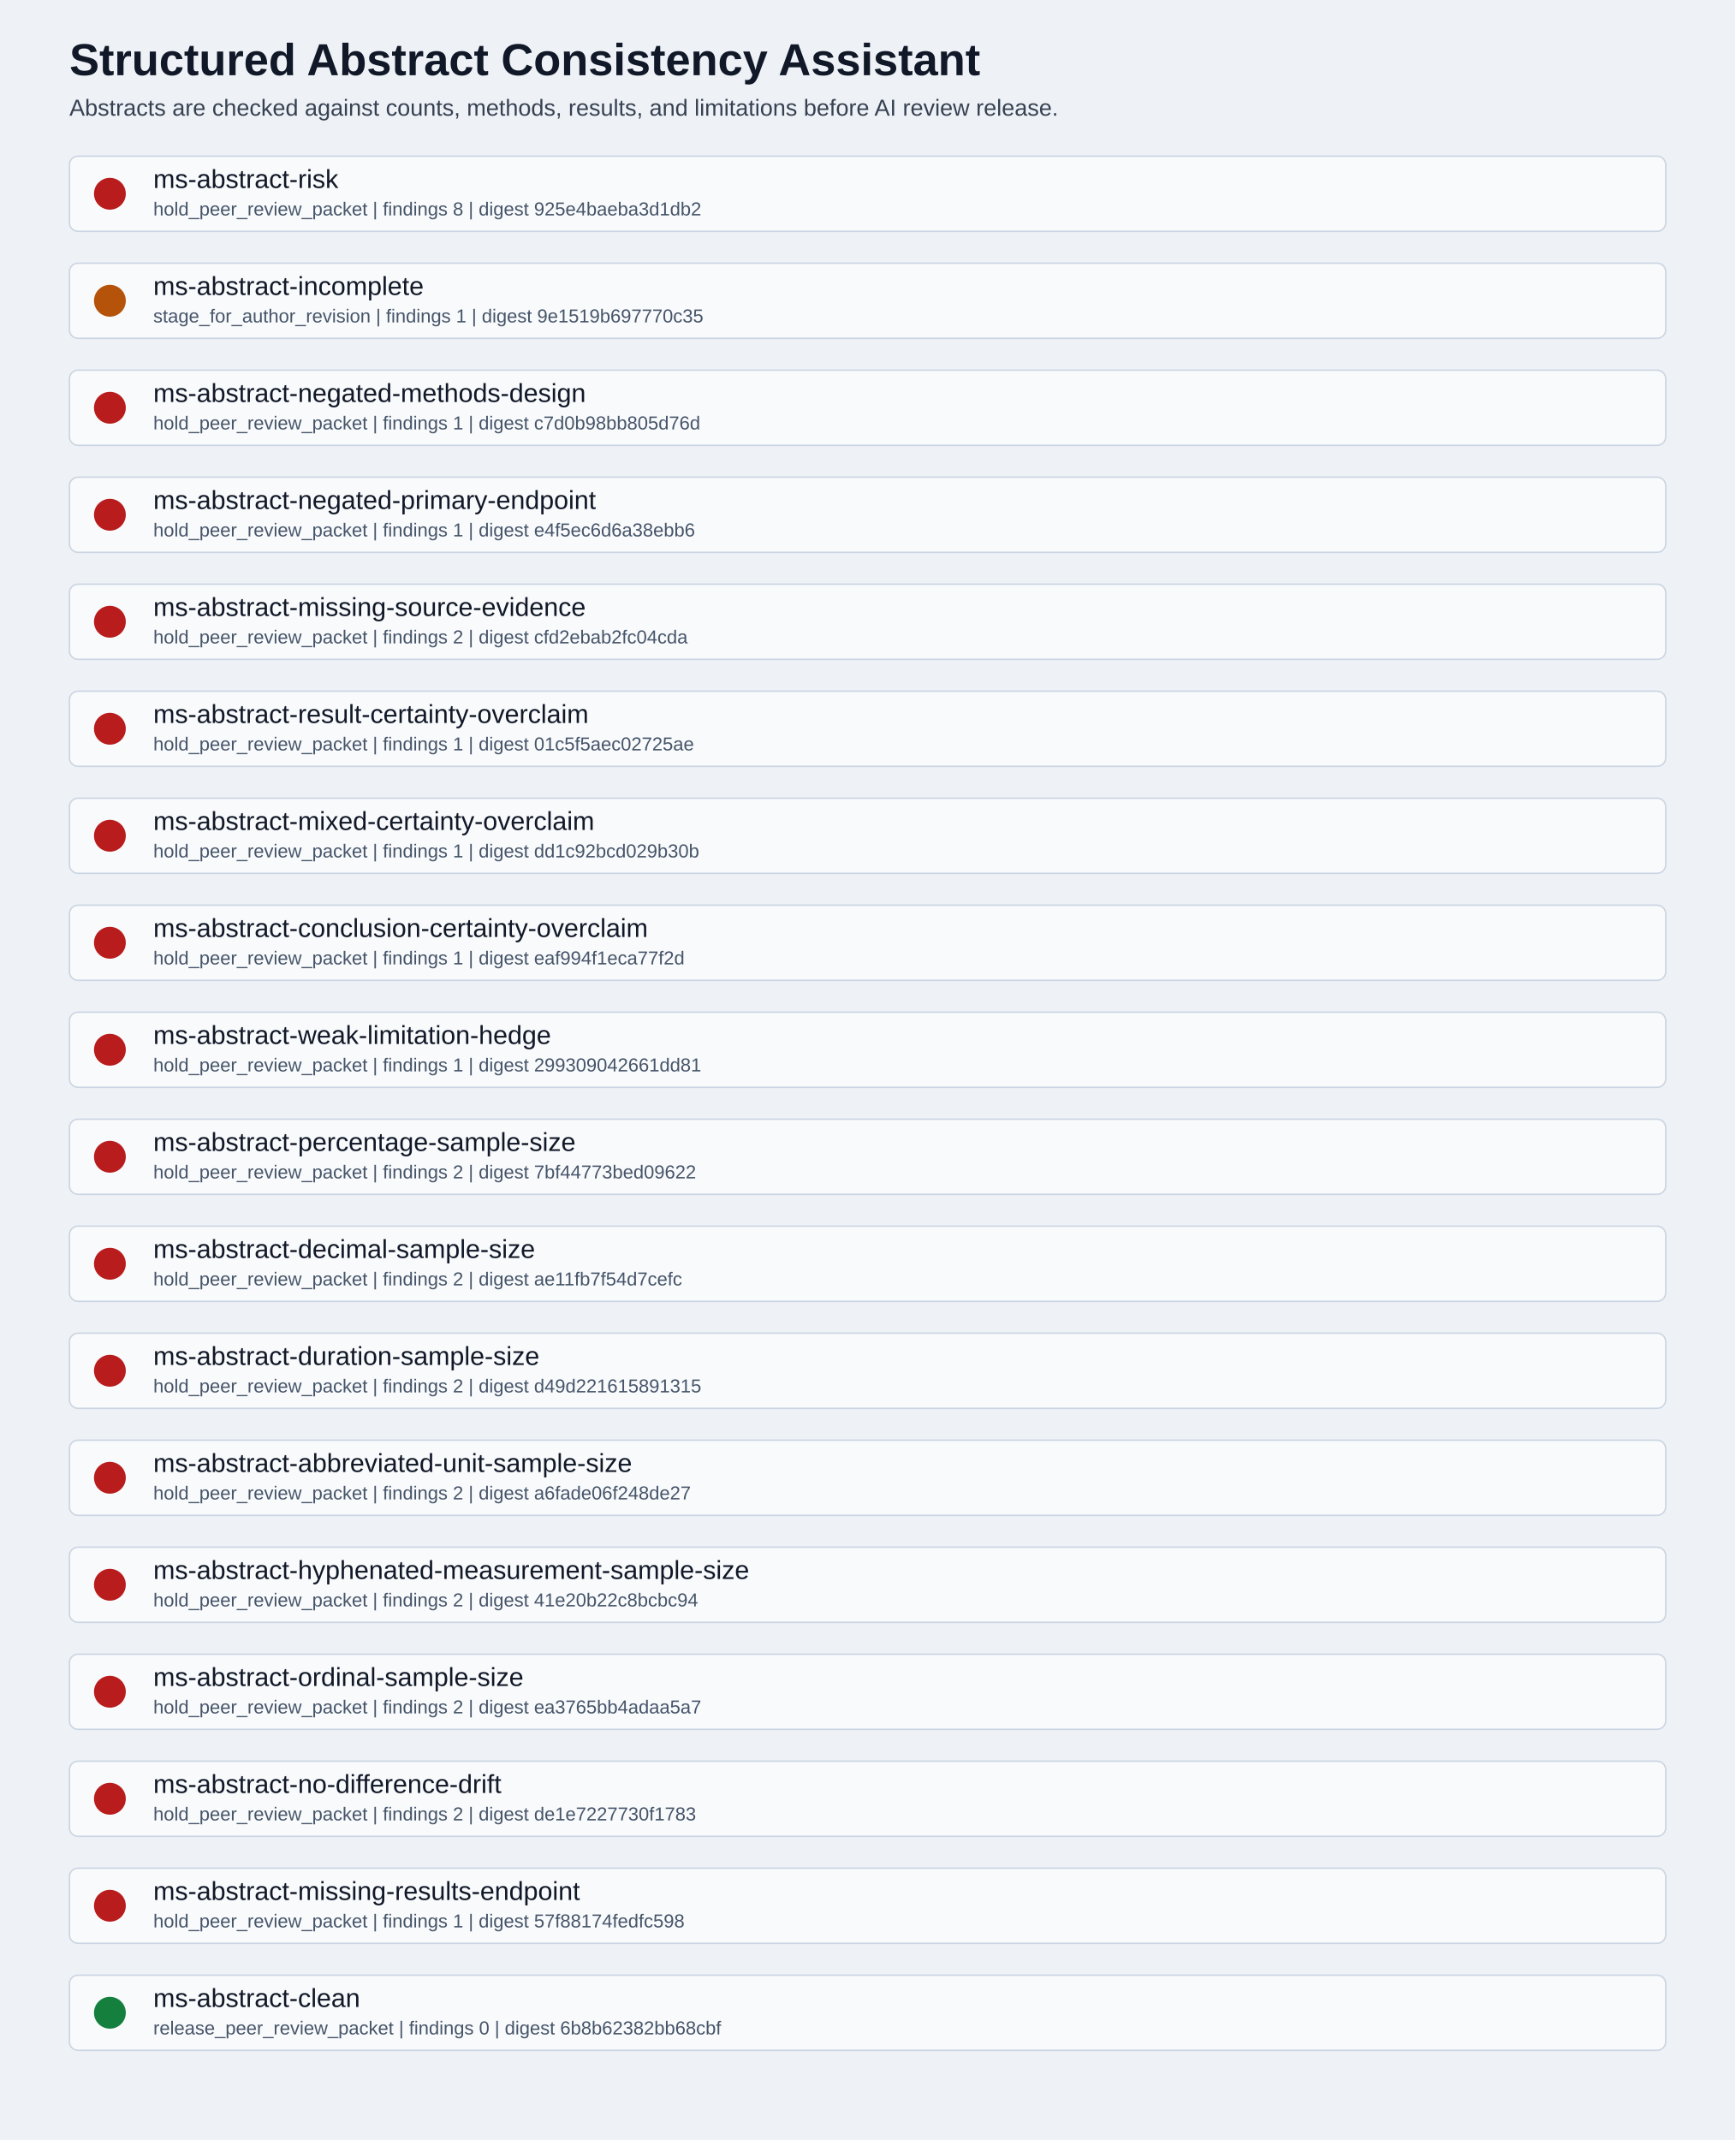
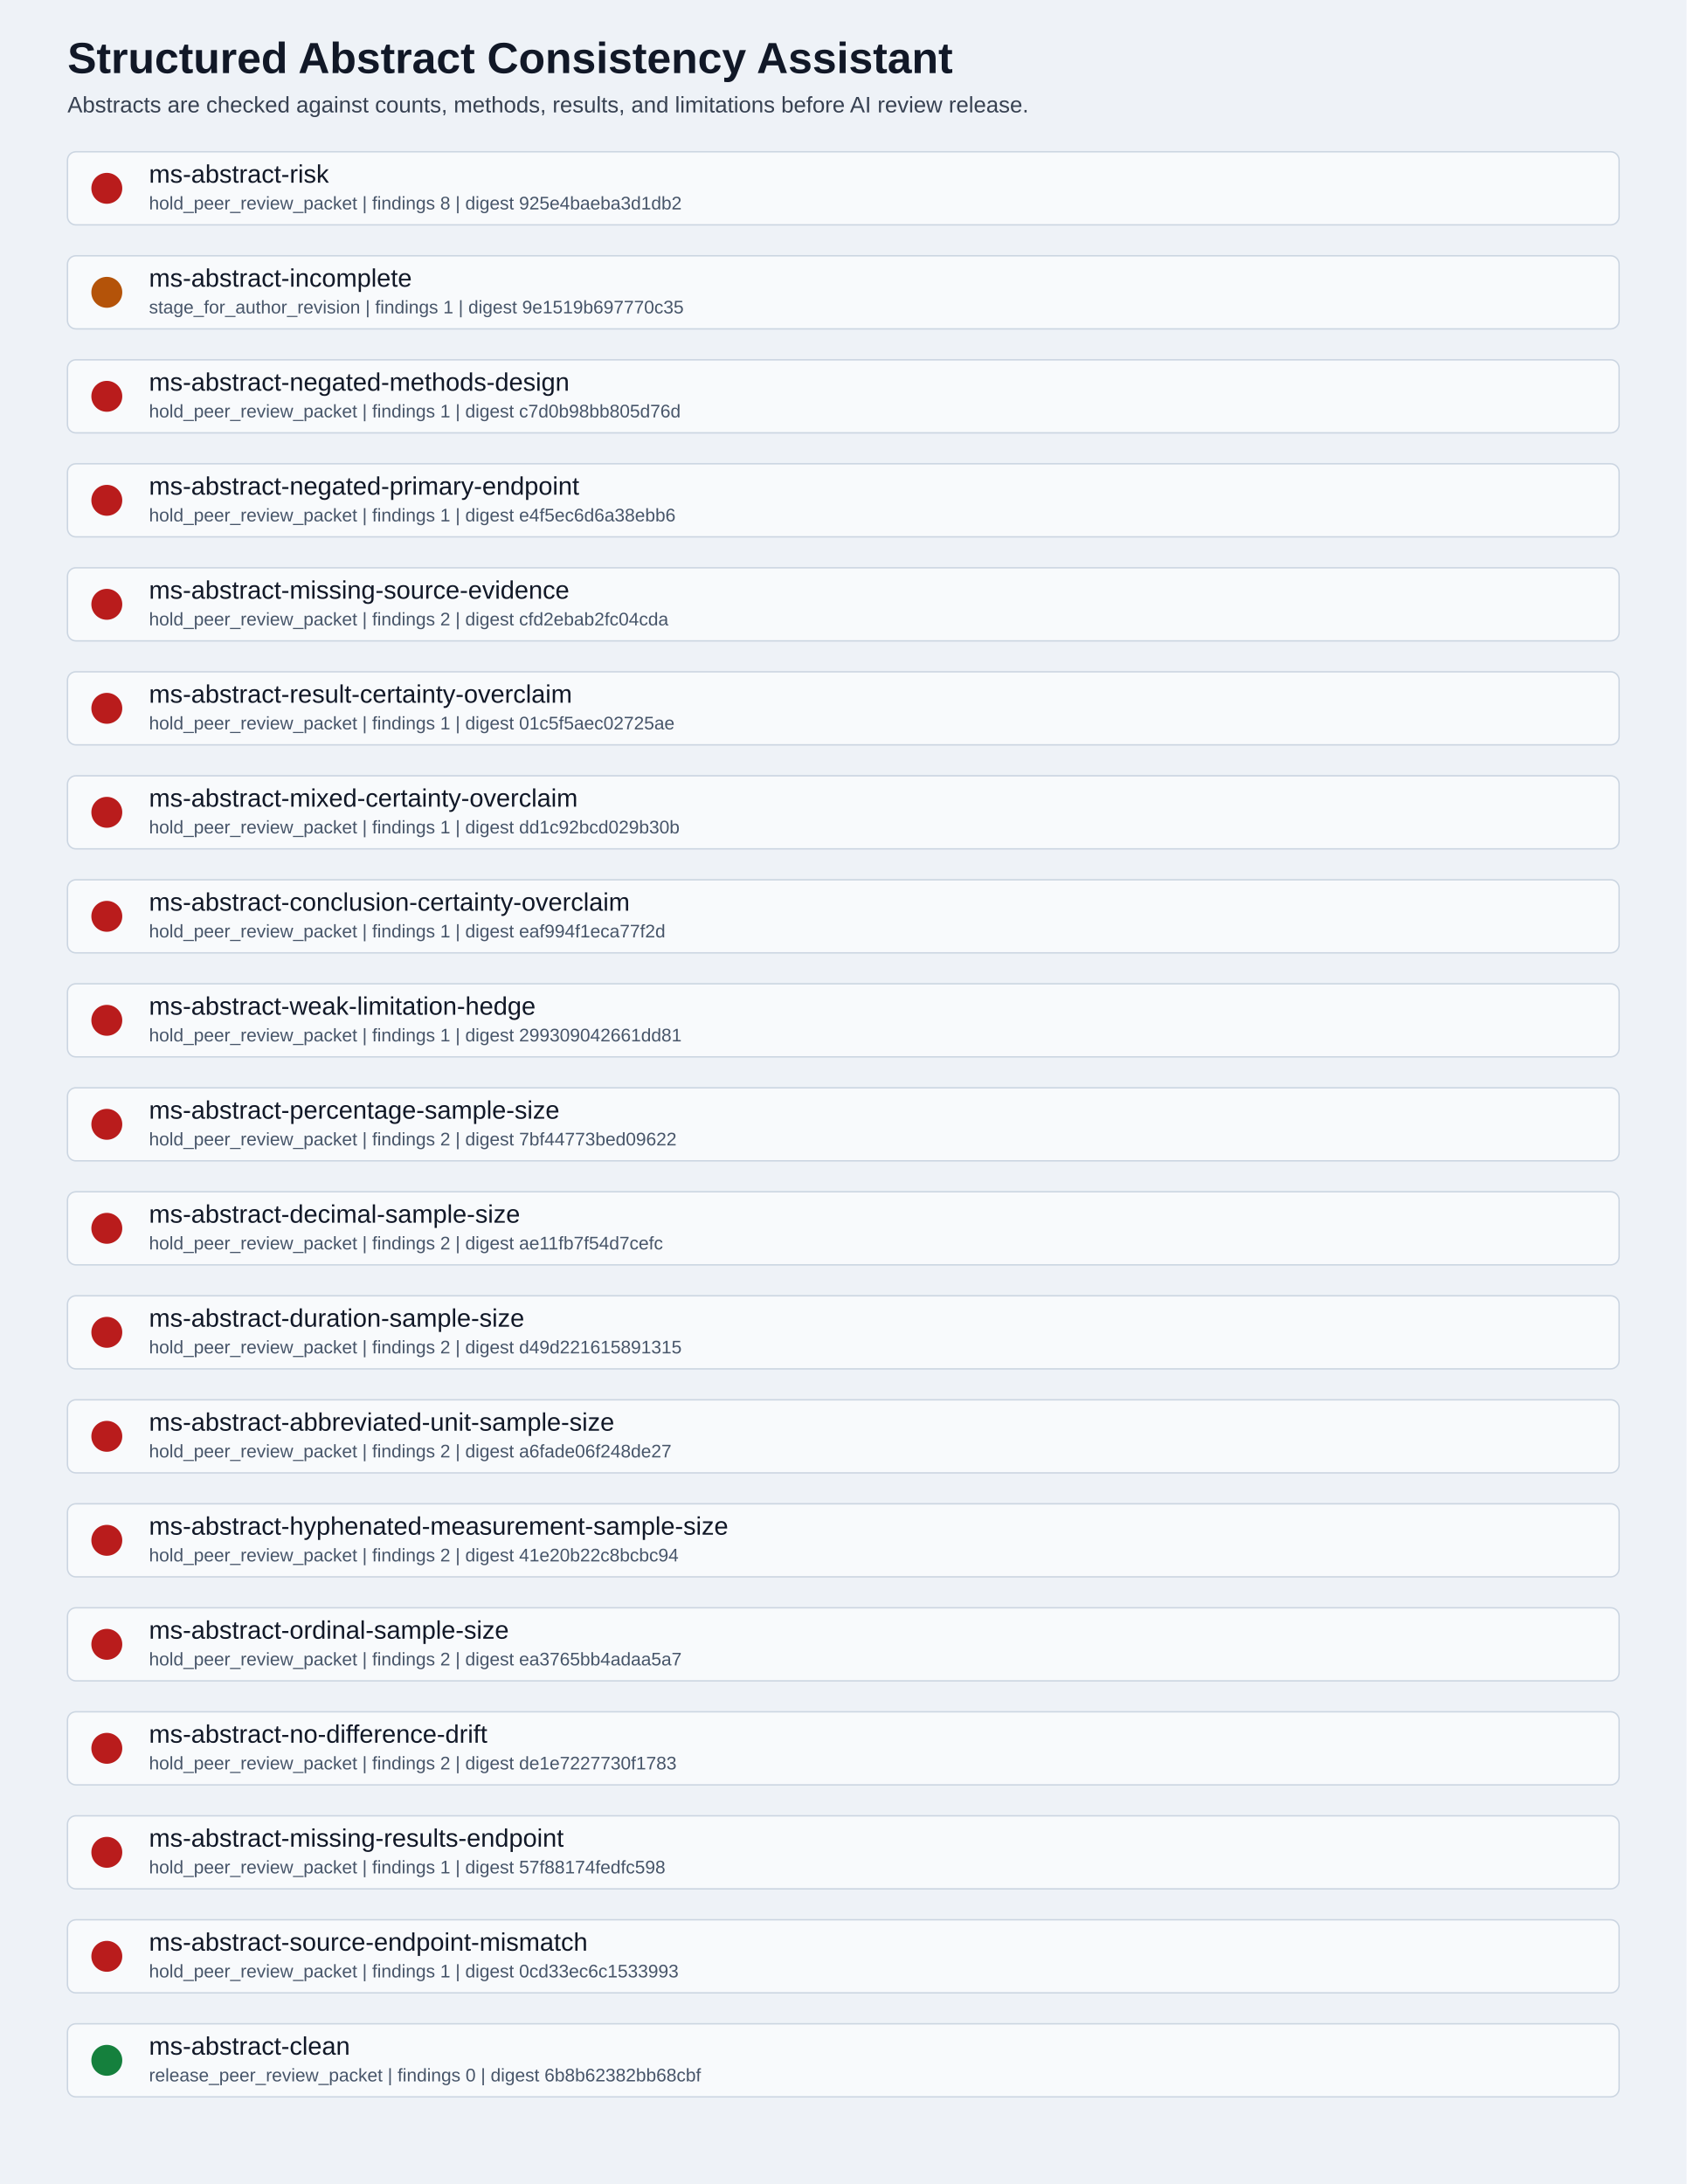
- <svg xmlns="http://www.w3.org/2000/svg" width="1200" height="1480" viewBox="0 0 1200 1480">
-   <rect width="1200" height="1480" fill="#eef2f7" />
+ <svg xmlns="http://www.w3.org/2000/svg" width="1200" height="1554" viewBox="0 0 1200 1554">
+   <rect width="1200" height="1554" fill="#eef2f7" />
  <text x="48" y="52" font-size="31" font-family="Arial" font-weight="700" fill="#111827">Structured Abstract Consistency Assistant</text>
  <text x="48" y="80" font-size="16" font-family="Arial" fill="#374151">Abstracts are checked against counts, methods, results, and limitations before AI review release.</text>
  <g transform="translate(48 108)">
    <rect width="1104" height="52" rx="6" fill="#f8fafc" stroke="#cbd5e1" />
    <circle cx="28" cy="26" r="11" fill="#b91c1c" />
    <text x="58" y="22" font-size="18" font-family="Arial" fill="#111827">ms-abstract-risk</text>
    <text x="58" y="41" font-size="13" font-family="Arial" fill="#475569">hold_peer_review_packet | findings 8 | digest 925e4baeba3d1db2</text>
  </g>
  <g transform="translate(48 182)">
    <rect width="1104" height="52" rx="6" fill="#f8fafc" stroke="#cbd5e1" />
    <circle cx="28" cy="26" r="11" fill="#b45309" />
    <text x="58" y="22" font-size="18" font-family="Arial" fill="#111827">ms-abstract-incomplete</text>
    <text x="58" y="41" font-size="13" font-family="Arial" fill="#475569">stage_for_author_revision | findings 1 | digest 9e1519b697770c35</text>
  </g>
  <g transform="translate(48 256)">
    <rect width="1104" height="52" rx="6" fill="#f8fafc" stroke="#cbd5e1" />
    <circle cx="28" cy="26" r="11" fill="#b91c1c" />
    <text x="58" y="22" font-size="18" font-family="Arial" fill="#111827">ms-abstract-negated-methods-design</text>
    <text x="58" y="41" font-size="13" font-family="Arial" fill="#475569">hold_peer_review_packet | findings 1 | digest c7d0b98bb805d76d</text>
  </g>
  <g transform="translate(48 330)">
    <rect width="1104" height="52" rx="6" fill="#f8fafc" stroke="#cbd5e1" />
    <circle cx="28" cy="26" r="11" fill="#b91c1c" />
    <text x="58" y="22" font-size="18" font-family="Arial" fill="#111827">ms-abstract-negated-primary-endpoint</text>
    <text x="58" y="41" font-size="13" font-family="Arial" fill="#475569">hold_peer_review_packet | findings 1 | digest e4f5ec6d6a38ebb6</text>
  </g>
  <g transform="translate(48 404)">
    <rect width="1104" height="52" rx="6" fill="#f8fafc" stroke="#cbd5e1" />
    <circle cx="28" cy="26" r="11" fill="#b91c1c" />
    <text x="58" y="22" font-size="18" font-family="Arial" fill="#111827">ms-abstract-missing-source-evidence</text>
    <text x="58" y="41" font-size="13" font-family="Arial" fill="#475569">hold_peer_review_packet | findings 2 | digest cfd2ebab2fc04cda</text>
  </g>
  <g transform="translate(48 478)">
    <rect width="1104" height="52" rx="6" fill="#f8fafc" stroke="#cbd5e1" />
    <circle cx="28" cy="26" r="11" fill="#b91c1c" />
    <text x="58" y="22" font-size="18" font-family="Arial" fill="#111827">ms-abstract-result-certainty-overclaim</text>
    <text x="58" y="41" font-size="13" font-family="Arial" fill="#475569">hold_peer_review_packet | findings 1 | digest 01c5f5aec02725ae</text>
  </g>
  <g transform="translate(48 552)">
    <rect width="1104" height="52" rx="6" fill="#f8fafc" stroke="#cbd5e1" />
    <circle cx="28" cy="26" r="11" fill="#b91c1c" />
    <text x="58" y="22" font-size="18" font-family="Arial" fill="#111827">ms-abstract-mixed-certainty-overclaim</text>
    <text x="58" y="41" font-size="13" font-family="Arial" fill="#475569">hold_peer_review_packet | findings 1 | digest dd1c92bcd029b30b</text>
  </g>
  <g transform="translate(48 626)">
    <rect width="1104" height="52" rx="6" fill="#f8fafc" stroke="#cbd5e1" />
    <circle cx="28" cy="26" r="11" fill="#b91c1c" />
    <text x="58" y="22" font-size="18" font-family="Arial" fill="#111827">ms-abstract-conclusion-certainty-overclaim</text>
    <text x="58" y="41" font-size="13" font-family="Arial" fill="#475569">hold_peer_review_packet | findings 1 | digest eaf994f1eca77f2d</text>
  </g>
  <g transform="translate(48 700)">
    <rect width="1104" height="52" rx="6" fill="#f8fafc" stroke="#cbd5e1" />
    <circle cx="28" cy="26" r="11" fill="#b91c1c" />
    <text x="58" y="22" font-size="18" font-family="Arial" fill="#111827">ms-abstract-weak-limitation-hedge</text>
    <text x="58" y="41" font-size="13" font-family="Arial" fill="#475569">hold_peer_review_packet | findings 1 | digest 299309042661dd81</text>
  </g>
  <g transform="translate(48 774)">
    <rect width="1104" height="52" rx="6" fill="#f8fafc" stroke="#cbd5e1" />
    <circle cx="28" cy="26" r="11" fill="#b91c1c" />
    <text x="58" y="22" font-size="18" font-family="Arial" fill="#111827">ms-abstract-percentage-sample-size</text>
    <text x="58" y="41" font-size="13" font-family="Arial" fill="#475569">hold_peer_review_packet | findings 2 | digest 7bf44773bed09622</text>
  </g>
  <g transform="translate(48 848)">
    <rect width="1104" height="52" rx="6" fill="#f8fafc" stroke="#cbd5e1" />
    <circle cx="28" cy="26" r="11" fill="#b91c1c" />
    <text x="58" y="22" font-size="18" font-family="Arial" fill="#111827">ms-abstract-decimal-sample-size</text>
    <text x="58" y="41" font-size="13" font-family="Arial" fill="#475569">hold_peer_review_packet | findings 2 | digest ae11fb7f54d7cefc</text>
  </g>
  <g transform="translate(48 922)">
    <rect width="1104" height="52" rx="6" fill="#f8fafc" stroke="#cbd5e1" />
    <circle cx="28" cy="26" r="11" fill="#b91c1c" />
    <text x="58" y="22" font-size="18" font-family="Arial" fill="#111827">ms-abstract-duration-sample-size</text>
    <text x="58" y="41" font-size="13" font-family="Arial" fill="#475569">hold_peer_review_packet | findings 2 | digest d49d221615891315</text>
  </g>
  <g transform="translate(48 996)">
    <rect width="1104" height="52" rx="6" fill="#f8fafc" stroke="#cbd5e1" />
    <circle cx="28" cy="26" r="11" fill="#b91c1c" />
    <text x="58" y="22" font-size="18" font-family="Arial" fill="#111827">ms-abstract-abbreviated-unit-sample-size</text>
    <text x="58" y="41" font-size="13" font-family="Arial" fill="#475569">hold_peer_review_packet | findings 2 | digest a6fade06f248de27</text>
  </g>
  <g transform="translate(48 1070)">
    <rect width="1104" height="52" rx="6" fill="#f8fafc" stroke="#cbd5e1" />
    <circle cx="28" cy="26" r="11" fill="#b91c1c" />
    <text x="58" y="22" font-size="18" font-family="Arial" fill="#111827">ms-abstract-hyphenated-measurement-sample-size</text>
    <text x="58" y="41" font-size="13" font-family="Arial" fill="#475569">hold_peer_review_packet | findings 2 | digest 41e20b22c8bcbc94</text>
  </g>
  <g transform="translate(48 1144)">
    <rect width="1104" height="52" rx="6" fill="#f8fafc" stroke="#cbd5e1" />
    <circle cx="28" cy="26" r="11" fill="#b91c1c" />
    <text x="58" y="22" font-size="18" font-family="Arial" fill="#111827">ms-abstract-ordinal-sample-size</text>
    <text x="58" y="41" font-size="13" font-family="Arial" fill="#475569">hold_peer_review_packet | findings 2 | digest ea3765bb4adaa5a7</text>
  </g>
  <g transform="translate(48 1218)">
    <rect width="1104" height="52" rx="6" fill="#f8fafc" stroke="#cbd5e1" />
    <circle cx="28" cy="26" r="11" fill="#b91c1c" />
    <text x="58" y="22" font-size="18" font-family="Arial" fill="#111827">ms-abstract-no-difference-drift</text>
    <text x="58" y="41" font-size="13" font-family="Arial" fill="#475569">hold_peer_review_packet | findings 2 | digest de1e7227730f1783</text>
  </g>
  <g transform="translate(48 1292)">
    <rect width="1104" height="52" rx="6" fill="#f8fafc" stroke="#cbd5e1" />
    <circle cx="28" cy="26" r="11" fill="#b91c1c" />
    <text x="58" y="22" font-size="18" font-family="Arial" fill="#111827">ms-abstract-missing-results-endpoint</text>
    <text x="58" y="41" font-size="13" font-family="Arial" fill="#475569">hold_peer_review_packet | findings 1 | digest 57f88174fedfc598</text>
  </g>
  <g transform="translate(48 1366)">
    <rect width="1104" height="52" rx="6" fill="#f8fafc" stroke="#cbd5e1" />
+     <circle cx="28" cy="26" r="11" fill="#b91c1c" />
+     <text x="58" y="22" font-size="18" font-family="Arial" fill="#111827">ms-abstract-source-endpoint-mismatch</text>
+     <text x="58" y="41" font-size="13" font-family="Arial" fill="#475569">hold_peer_review_packet | findings 1 | digest 0cd33ec6c1533993</text>
+   </g>
+   <g transform="translate(48 1440)">
+     <rect width="1104" height="52" rx="6" fill="#f8fafc" stroke="#cbd5e1" />
    <circle cx="28" cy="26" r="11" fill="#15803d" />
    <text x="58" y="22" font-size="18" font-family="Arial" fill="#111827">ms-abstract-clean</text>
    <text x="58" y="41" font-size="13" font-family="Arial" fill="#475569">release_peer_review_packet | findings 0 | digest 6b8b62382bb68cbf</text>
  </g>
</svg>
